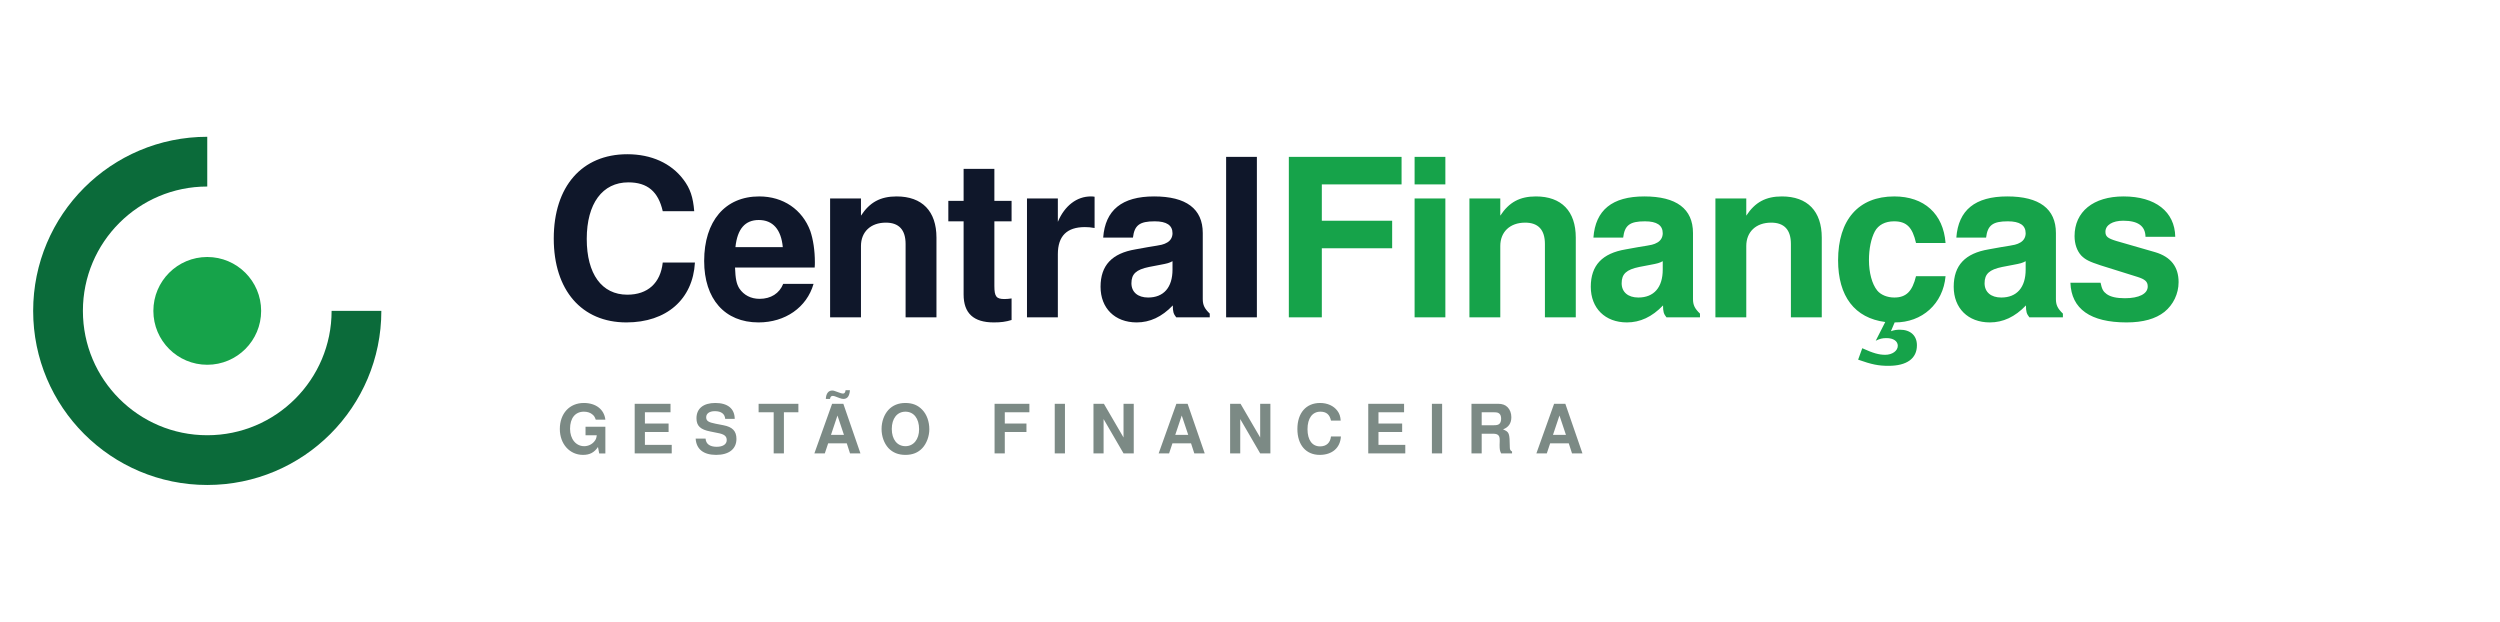
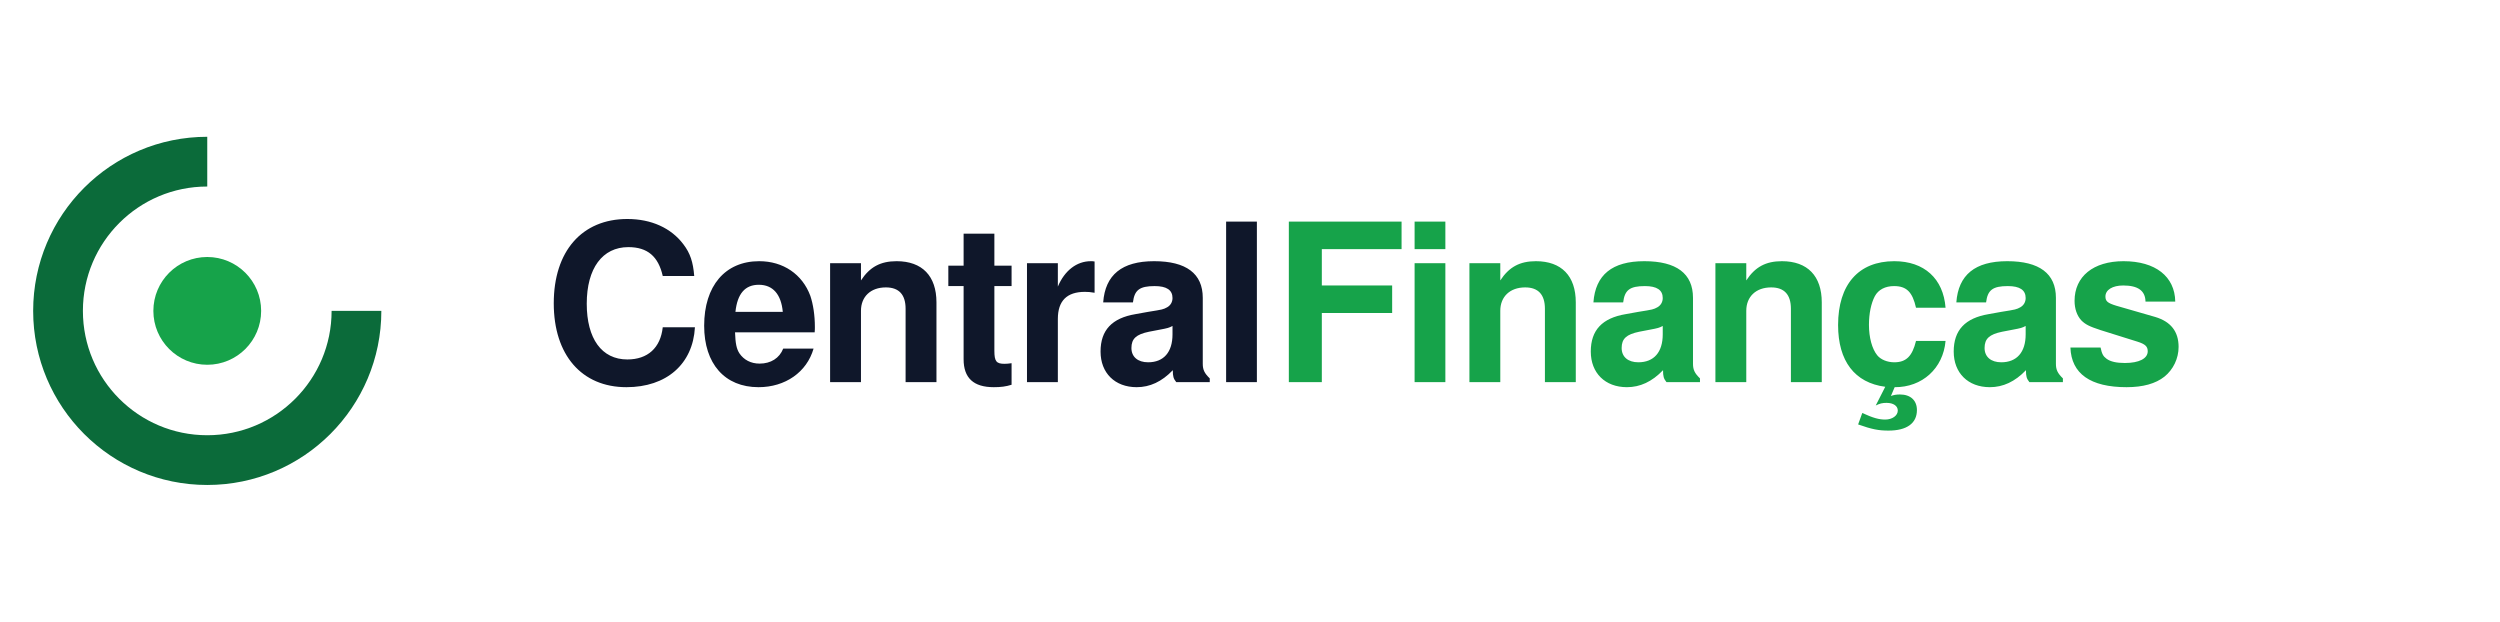
<svg xmlns="http://www.w3.org/2000/svg" viewBox="0 0 386 96" width="386" height="96">
  <g transform="translate(0 16) scale(0.64)">
    <path d="M86 50 A36 36 0 1 1 50 14" fill="none" stroke="#0B6B3A" stroke-width="12" />
    <circle cx="50" cy="50" r="13" fill="#16A34A" />
  </g>
-   <g transform="translate(0 49)">
+   <g transform="translate(0 59)">
    <text font-family="Helvetica Neue, Helvetica, Arial, sans-serif" font-weight="700" x="84" y="0" font-size="34" letter-spacing="-0.85" fill="#0F172A" text-anchor="start">Central<tspan fill="#16A34A">Finanças</tspan>
    </text>
  </g>
-   <text font-family="Helvetica Neue, Helvetica, Arial, sans-serif" font-weight="700" x="86" y="70" font-size="10.5" letter-spacing="3" fill="#7C8A85">GESTÃO FINANCEIRA</text>
</svg>
